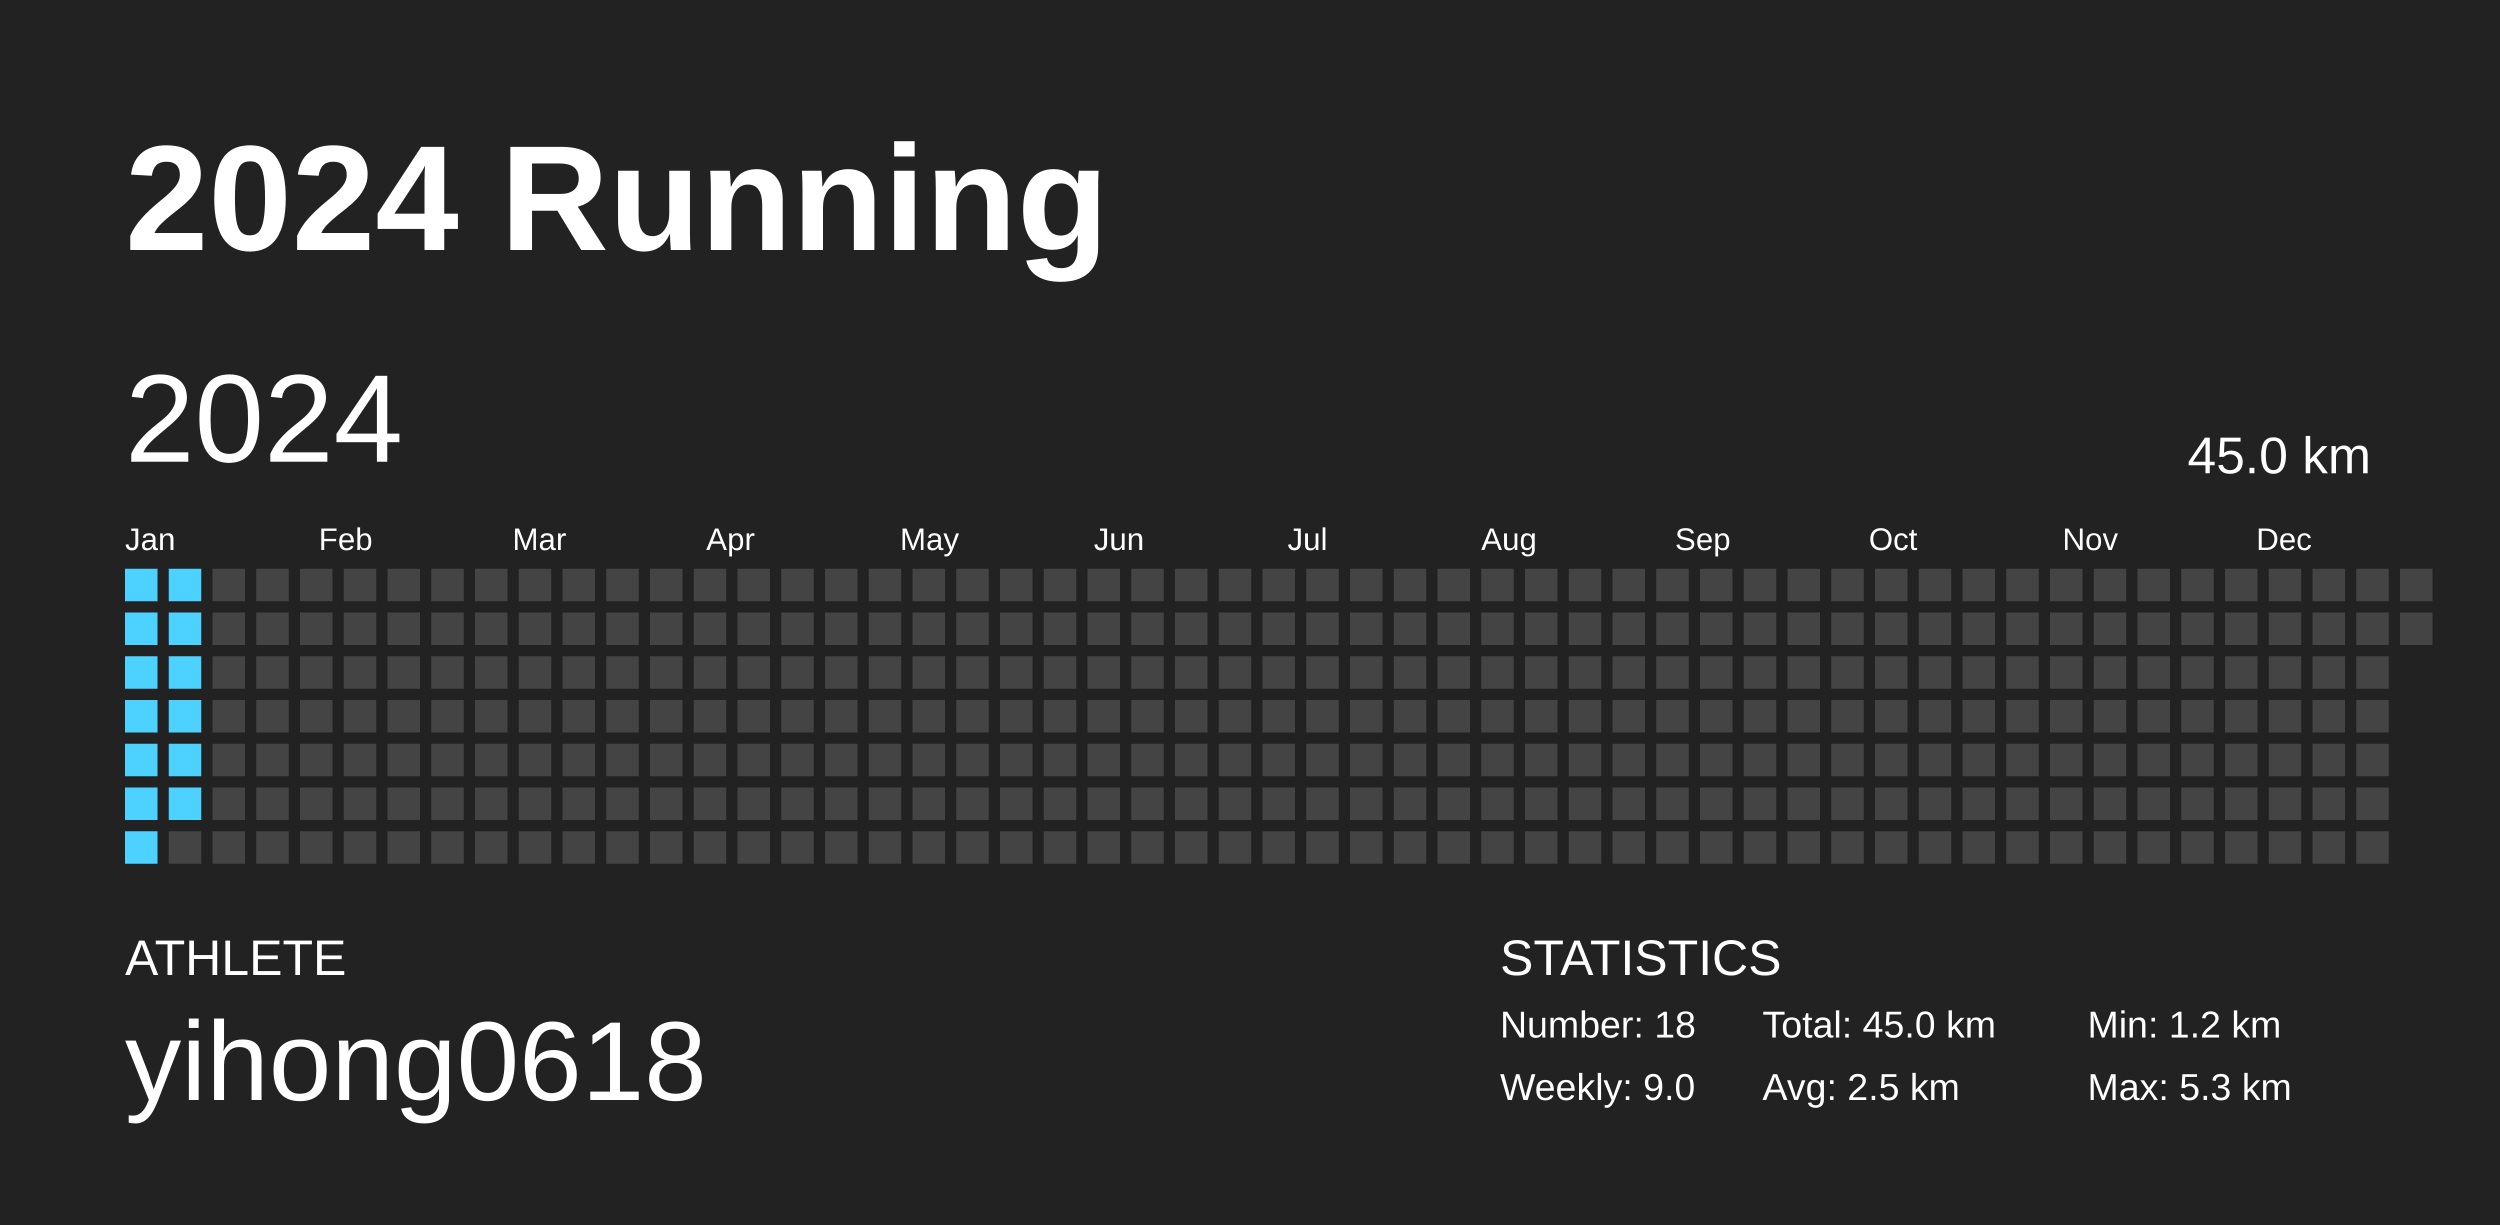
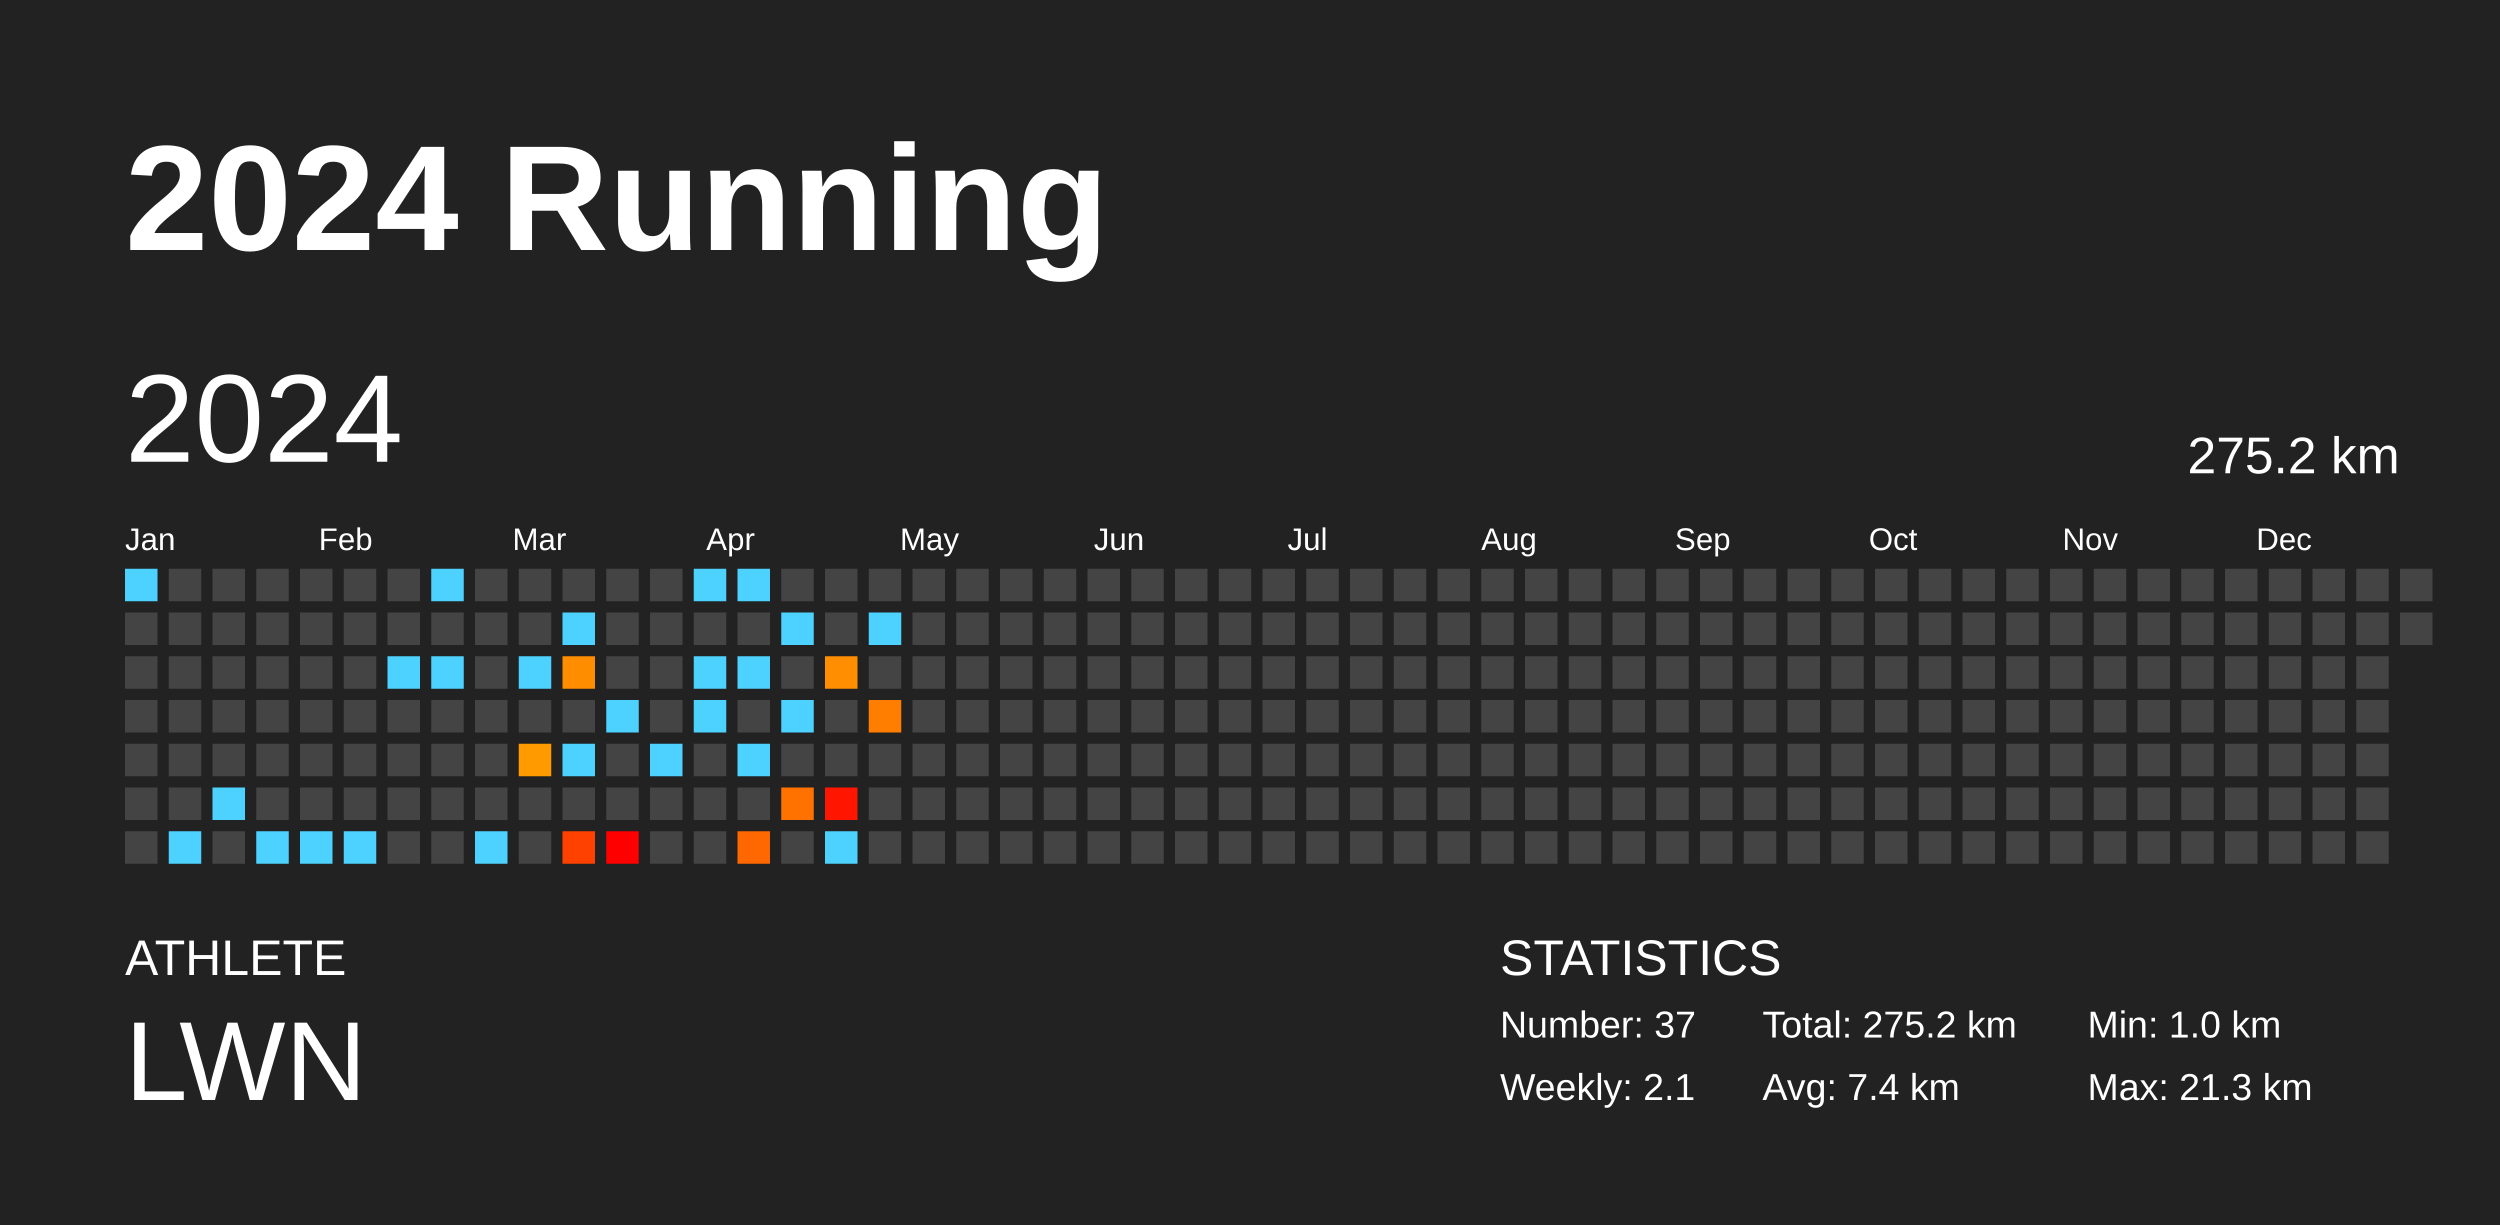
<svg xmlns="http://www.w3.org/2000/svg" baseProfile="full" height="98mm" version="1.1" viewBox="0,0,200,98" width="200mm">
  <defs />
  <rect fill="#222222" height="98" width="200" x="0" y="0" />
  <text fill="#FFFFFF" style="font-size:12px; font-family:Arial; font-weight:bold;" x="10" y="20">2024 Running</text>
  <text fill="#FFFFFF" style="font-size:4px; font-family:Arial" x="10" y="78">ATHLETE</text>
-   <text fill="#FFFFFF" style="font-size:9px; font-family:Arial" x="10" y="88">yihong0618</text>
+   <text fill="#FFFFFF" style="font-size:9px; font-family:Arial" x="10" y="88">LWN</text>
  <text fill="#FFFFFF" style="font-size:4px; font-family:Arial" x="120" y="78">STATISTICS</text>
-   <text fill="#FFFFFF" style="font-size:3px; font-family:Arial" x="120" y="83">Number: 18</text>
-   <text fill="#FFFFFF" style="font-size:3px; font-family:Arial" x="120" y="88">Weekly: 9.0</text>
-   <text fill="#FFFFFF" style="font-size:3px; font-family:Arial" x="141" y="83">Total: 45.0 km</text>
-   <text fill="#FFFFFF" style="font-size:3px; font-family:Arial" x="141" y="88">Avg: 2.5 km</text>
-   <text fill="#FFFFFF" style="font-size:3px; font-family:Arial" x="167" y="83">Min: 1.2 km</text>
-   <text fill="#FFFFFF" style="font-size:3px; font-family:Arial" x="167" y="88">Max: 5.3 km</text>
+   <text fill="#FFFFFF" style="font-size:3px; font-family:Arial" x="120" y="83">Number: 37</text>
+   <text fill="#FFFFFF" style="font-size:3px; font-family:Arial" x="120" y="88">Weekly: 2.1</text>
+   <text fill="#FFFFFF" style="font-size:3px; font-family:Arial" x="141" y="83">Total: 275.2 km</text>
+   <text fill="#FFFFFF" style="font-size:3px; font-family:Arial" x="141" y="88">Avg: 7.4 km</text>
+   <text fill="#FFFFFF" style="font-size:3px; font-family:Arial" x="167" y="83">Min: 1.0 km</text>
+   <text fill="#FFFFFF" style="font-size:3px; font-family:Arial" x="167" y="88">Max: 21.3 km</text>
  <text dominant-baseline="hanging" fill="#FFFFFF" style="font-size:10.0px; font-family:Arial;" x="10" y="30">2024</text>
-   <text dominant-baseline="hanging" fill="#FFFFFF" style="font-size:4.125px; font-family:Arial;" x="175" y="35">45.0 km</text>
+   <text dominant-baseline="hanging" fill="#FFFFFF" style="font-size:4.125px; font-family:Arial;" x="175" y="35">275.2 km</text>
  <text fill="#FFFFFF" style="font-size:2.5px; font-family:Arial" x="10.0" y="44">Jan</text>
  <text fill="#FFFFFF" style="font-size:2.5px; font-family:Arial" x="25.5" y="44">Feb</text>
  <text fill="#FFFFFF" style="font-size:2.5px; font-family:Arial" x="41.0" y="44">Mar</text>
  <text fill="#FFFFFF" style="font-size:2.5px; font-family:Arial" x="56.5" y="44">Apr</text>
  <text fill="#FFFFFF" style="font-size:2.5px; font-family:Arial" x="72.0" y="44">May</text>
  <text fill="#FFFFFF" style="font-size:2.5px; font-family:Arial" x="87.5" y="44">Jun</text>
  <text fill="#FFFFFF" style="font-size:2.5px; font-family:Arial" x="103.0" y="44">Jul</text>
  <text fill="#FFFFFF" style="font-size:2.5px; font-family:Arial" x="118.5" y="44">Aug</text>
  <text fill="#FFFFFF" style="font-size:2.5px; font-family:Arial" x="134.0" y="44">Sep</text>
  <text fill="#FFFFFF" style="font-size:2.5px; font-family:Arial" x="149.5" y="44">Oct</text>
  <text fill="#FFFFFF" style="font-size:2.5px; font-family:Arial" x="165.0" y="44">Nov</text>
  <text fill="#FFFFFF" style="font-size:2.5px; font-family:Arial" x="180.5" y="44">Dec</text>
  <rect fill="#4dd2ff" height="2.6" width="2.6" x="10.0" y="45.5" />
-   <rect fill="#4dd2ff" height="2.6" width="2.6" x="10.0" y="49.0" />
-   <rect fill="#4dd2ff" height="2.6" width="2.6" x="10.0" y="52.5" />
-   <rect fill="#4dd2ff" height="2.6" width="2.6" x="10.0" y="56.0" />
-   <rect fill="#4dd2ff" height="2.6" width="2.6" x="10.0" y="59.5" />
-   <rect fill="#4dd2ff" height="2.6" width="2.6" x="10.0" y="63.0" />
-   <rect fill="#4dd2ff" height="2.6" width="2.6" x="10.0" y="66.5" />
-   <rect fill="#4dd2ff" height="2.6" width="2.6" x="13.5" y="45.5" />
-   <rect fill="#4dd2ff" height="2.6" width="2.6" x="13.5" y="49.0" />
-   <rect fill="#4dd2ff" height="2.6" width="2.6" x="13.5" y="52.5" />
-   <rect fill="#4dd2ff" height="2.6" width="2.6" x="13.5" y="56.0" />
-   <rect fill="#4dd2ff" height="2.6" width="2.6" x="13.5" y="59.5" />
-   <rect fill="#4dd2ff" height="2.6" width="2.6" x="13.5" y="63.0" />
-   <rect fill="#444444" height="2.6" width="2.6" x="13.5" y="66.5" />
+   <rect fill="#444444" height="2.6" width="2.6" x="10.0" y="49.0" />
+   <rect fill="#444444" height="2.6" width="2.6" x="10.0" y="52.5" />
+   <rect fill="#444444" height="2.6" width="2.6" x="10.0" y="56.0" />
+   <rect fill="#444444" height="2.6" width="2.6" x="10.0" y="59.5" />
+   <rect fill="#444444" height="2.6" width="2.6" x="10.0" y="63.0" />
+   <rect fill="#444444" height="2.6" width="2.6" x="10.0" y="66.5" />
+   <rect fill="#444444" height="2.6" width="2.6" x="13.5" y="45.5" />
+   <rect fill="#444444" height="2.6" width="2.6" x="13.5" y="49.0" />
+   <rect fill="#444444" height="2.6" width="2.6" x="13.5" y="52.5" />
+   <rect fill="#444444" height="2.6" width="2.6" x="13.5" y="56.0" />
+   <rect fill="#444444" height="2.6" width="2.6" x="13.5" y="59.5" />
+   <rect fill="#444444" height="2.6" width="2.6" x="13.5" y="63.0" />
+   <rect fill="#4dd2ff" height="2.6" width="2.6" x="13.5" y="66.5" />
  <rect fill="#444444" height="2.6" width="2.6" x="17.0" y="45.5" />
  <rect fill="#444444" height="2.6" width="2.6" x="17.0" y="49.0" />
  <rect fill="#444444" height="2.6" width="2.6" x="17.0" y="52.5" />
  <rect fill="#444444" height="2.6" width="2.6" x="17.0" y="56.0" />
  <rect fill="#444444" height="2.6" width="2.6" x="17.0" y="59.5" />
-   <rect fill="#444444" height="2.6" width="2.6" x="17.0" y="63.0" />
+   <rect fill="#4dd2ff" height="2.6" width="2.6" x="17.0" y="63.0" />
  <rect fill="#444444" height="2.6" width="2.6" x="17.0" y="66.5" />
  <rect fill="#444444" height="2.6" width="2.6" x="20.5" y="45.5" />
  <rect fill="#444444" height="2.6" width="2.6" x="20.5" y="49.0" />
  <rect fill="#444444" height="2.6" width="2.6" x="20.5" y="52.5" />
  <rect fill="#444444" height="2.6" width="2.6" x="20.5" y="56.0" />
  <rect fill="#444444" height="2.6" width="2.6" x="20.5" y="59.5" />
  <rect fill="#444444" height="2.6" width="2.6" x="20.5" y="63.0" />
-   <rect fill="#444444" height="2.6" width="2.6" x="20.5" y="66.5" />
+   <rect fill="#4dd2ff" height="2.6" width="2.6" x="20.5" y="66.5" />
  <rect fill="#444444" height="2.6" width="2.6" x="24.0" y="45.5" />
  <rect fill="#444444" height="2.6" width="2.6" x="24.0" y="49.0" />
  <rect fill="#444444" height="2.6" width="2.6" x="24.0" y="52.5" />
  <rect fill="#444444" height="2.6" width="2.6" x="24.0" y="56.0" />
  <rect fill="#444444" height="2.6" width="2.6" x="24.0" y="59.5" />
  <rect fill="#444444" height="2.6" width="2.6" x="24.0" y="63.0" />
-   <rect fill="#444444" height="2.6" width="2.6" x="24.0" y="66.5" />
+   <rect fill="#4dd2ff" height="2.6" width="2.6" x="24.0" y="66.5" />
  <rect fill="#444444" height="2.6" width="2.6" x="27.5" y="45.5" />
  <rect fill="#444444" height="2.6" width="2.6" x="27.5" y="49.0" />
  <rect fill="#444444" height="2.6" width="2.6" x="27.5" y="52.5" />
  <rect fill="#444444" height="2.6" width="2.6" x="27.5" y="56.0" />
  <rect fill="#444444" height="2.6" width="2.6" x="27.5" y="59.5" />
  <rect fill="#444444" height="2.6" width="2.6" x="27.5" y="63.0" />
-   <rect fill="#444444" height="2.6" width="2.6" x="27.5" y="66.5" />
+   <rect fill="#4dd2ff" height="2.6" width="2.6" x="27.5" y="66.5" />
  <rect fill="#444444" height="2.6" width="2.6" x="31.0" y="45.5" />
  <rect fill="#444444" height="2.6" width="2.6" x="31.0" y="49.0" />
-   <rect fill="#444444" height="2.6" width="2.6" x="31.0" y="52.5" />
+   <rect fill="#4dd2ff" height="2.6" width="2.6" x="31.0" y="52.5" />
  <rect fill="#444444" height="2.6" width="2.6" x="31.0" y="56.0" />
  <rect fill="#444444" height="2.6" width="2.6" x="31.0" y="59.5" />
  <rect fill="#444444" height="2.6" width="2.6" x="31.0" y="63.0" />
  <rect fill="#444444" height="2.6" width="2.6" x="31.0" y="66.5" />
-   <rect fill="#444444" height="2.6" width="2.6" x="34.5" y="45.5" />
+   <rect fill="#4dd2ff" height="2.6" width="2.6" x="34.5" y="45.5" />
  <rect fill="#444444" height="2.6" width="2.6" x="34.5" y="49.0" />
-   <rect fill="#444444" height="2.6" width="2.6" x="34.5" y="52.5" />
+   <rect fill="#4dd2ff" height="2.6" width="2.6" x="34.5" y="52.5" />
  <rect fill="#444444" height="2.6" width="2.6" x="34.5" y="56.0" />
  <rect fill="#444444" height="2.6" width="2.6" x="34.5" y="59.5" />
  <rect fill="#444444" height="2.6" width="2.6" x="34.5" y="63.0" />
  <rect fill="#444444" height="2.6" width="2.6" x="34.5" y="66.5" />
  <rect fill="#444444" height="2.6" width="2.6" x="38.0" y="45.5" />
  <rect fill="#444444" height="2.6" width="2.6" x="38.0" y="49.0" />
  <rect fill="#444444" height="2.6" width="2.6" x="38.0" y="52.5" />
  <rect fill="#444444" height="2.6" width="2.6" x="38.0" y="56.0" />
  <rect fill="#444444" height="2.6" width="2.6" x="38.0" y="59.5" />
  <rect fill="#444444" height="2.6" width="2.6" x="38.0" y="63.0" />
-   <rect fill="#444444" height="2.6" width="2.6" x="38.0" y="66.5" />
+   <rect fill="#4dd2ff" height="2.6" width="2.6" x="38.0" y="66.5" />
  <rect fill="#444444" height="2.6" width="2.6" x="41.5" y="45.5" />
  <rect fill="#444444" height="2.6" width="2.6" x="41.5" y="49.0" />
-   <rect fill="#444444" height="2.6" width="2.6" x="41.5" y="52.5" />
+   <rect fill="#4dd2ff" height="2.6" width="2.6" x="41.5" y="52.5" />
  <rect fill="#444444" height="2.6" width="2.6" x="41.5" y="56.0" />
-   <rect fill="#444444" height="2.6" width="2.6" x="41.5" y="59.5" />
+   <rect fill="#ff9a00" height="2.6" width="2.6" x="41.5" y="59.5" />
  <rect fill="#444444" height="2.6" width="2.6" x="41.5" y="63.0" />
  <rect fill="#444444" height="2.6" width="2.6" x="41.5" y="66.5" />
  <rect fill="#444444" height="2.6" width="2.6" x="45.0" y="45.5" />
-   <rect fill="#444444" height="2.6" width="2.6" x="45.0" y="49.0" />
-   <rect fill="#444444" height="2.6" width="2.6" x="45.0" y="52.5" />
+   <rect fill="#4dd2ff" height="2.6" width="2.6" x="45.0" y="49.0" />
+   <rect fill="#ff8d00" height="2.6" width="2.6" x="45.0" y="52.5" />
  <rect fill="#444444" height="2.6" width="2.6" x="45.0" y="56.0" />
-   <rect fill="#444444" height="2.6" width="2.6" x="45.0" y="59.5" />
+   <rect fill="#4dd2ff" height="2.6" width="2.6" x="45.0" y="59.5" />
  <rect fill="#444444" height="2.6" width="2.6" x="45.0" y="63.0" />
-   <rect fill="#444444" height="2.6" width="2.6" x="45.0" y="66.5" />
+   <rect fill="#ff4100" height="2.6" width="2.6" x="45.0" y="66.5" />
  <rect fill="#444444" height="2.6" width="2.6" x="48.5" y="45.5" />
  <rect fill="#444444" height="2.6" width="2.6" x="48.5" y="49.0" />
  <rect fill="#444444" height="2.6" width="2.6" x="48.5" y="52.5" />
-   <rect fill="#444444" height="2.6" width="2.6" x="48.5" y="56.0" />
+   <rect fill="#4dd2ff" height="2.6" width="2.6" x="48.5" y="56.0" />
  <rect fill="#444444" height="2.6" width="2.6" x="48.5" y="59.5" />
  <rect fill="#444444" height="2.6" width="2.6" x="48.5" y="63.0" />
-   <rect fill="#444444" height="2.6" width="2.6" x="48.5" y="66.5" />
+   <rect fill="red" height="2.6" width="2.6" x="48.5" y="66.5" />
  <rect fill="#444444" height="2.6" width="2.6" x="52.0" y="45.5" />
  <rect fill="#444444" height="2.6" width="2.6" x="52.0" y="49.0" />
  <rect fill="#444444" height="2.6" width="2.6" x="52.0" y="52.5" />
  <rect fill="#444444" height="2.6" width="2.6" x="52.0" y="56.0" />
-   <rect fill="#444444" height="2.6" width="2.6" x="52.0" y="59.5" />
+   <rect fill="#4dd2ff" height="2.6" width="2.6" x="52.0" y="59.5" />
  <rect fill="#444444" height="2.6" width="2.6" x="52.0" y="63.0" />
  <rect fill="#444444" height="2.6" width="2.6" x="52.0" y="66.5" />
-   <rect fill="#444444" height="2.6" width="2.6" x="55.5" y="45.5" />
+   <rect fill="#4dd2ff" height="2.6" width="2.6" x="55.5" y="45.5" />
  <rect fill="#444444" height="2.6" width="2.6" x="55.5" y="49.0" />
-   <rect fill="#444444" height="2.6" width="2.6" x="55.5" y="52.5" />
-   <rect fill="#444444" height="2.6" width="2.6" x="55.5" y="56.0" />
+   <rect fill="#4dd2ff" height="2.6" width="2.6" x="55.5" y="52.5" />
+   <rect fill="#4dd2ff" height="2.6" width="2.6" x="55.5" y="56.0" />
  <rect fill="#444444" height="2.6" width="2.6" x="55.5" y="59.5" />
  <rect fill="#444444" height="2.6" width="2.6" x="55.5" y="63.0" />
  <rect fill="#444444" height="2.6" width="2.6" x="55.5" y="66.5" />
-   <rect fill="#444444" height="2.6" width="2.6" x="59.0" y="45.5" />
+   <rect fill="#4dd2ff" height="2.6" width="2.6" x="59.0" y="45.5" />
  <rect fill="#444444" height="2.6" width="2.6" x="59.0" y="49.0" />
-   <rect fill="#444444" height="2.6" width="2.6" x="59.0" y="52.5" />
+   <rect fill="#4dd2ff" height="2.6" width="2.6" x="59.0" y="52.5" />
  <rect fill="#444444" height="2.6" width="2.6" x="59.0" y="56.0" />
-   <rect fill="#444444" height="2.6" width="2.6" x="59.0" y="59.5" />
+   <rect fill="#4dd2ff" height="2.6" width="2.6" x="59.0" y="59.5" />
  <rect fill="#444444" height="2.6" width="2.6" x="59.0" y="63.0" />
-   <rect fill="#444444" height="2.6" width="2.6" x="59.0" y="66.5" />
+   <rect fill="#ff6700" height="2.6" width="2.6" x="59.0" y="66.5" />
  <rect fill="#444444" height="2.6" width="2.6" x="62.5" y="45.5" />
-   <rect fill="#444444" height="2.6" width="2.6" x="62.5" y="49.0" />
+   <rect fill="#4dd2ff" height="2.6" width="2.6" x="62.5" y="49.0" />
  <rect fill="#444444" height="2.6" width="2.6" x="62.5" y="52.5" />
-   <rect fill="#444444" height="2.6" width="2.6" x="62.5" y="56.0" />
+   <rect fill="#4dd2ff" height="2.6" width="2.6" x="62.5" y="56.0" />
  <rect fill="#444444" height="2.6" width="2.6" x="62.5" y="59.5" />
-   <rect fill="#444444" height="2.6" width="2.6" x="62.5" y="63.0" />
+   <rect fill="#ff7200" height="2.6" width="2.6" x="62.5" y="63.0" />
  <rect fill="#444444" height="2.6" width="2.6" x="62.5" y="66.5" />
  <rect fill="#444444" height="2.6" width="2.6" x="66.0" y="45.5" />
  <rect fill="#444444" height="2.6" width="2.6" x="66.0" y="49.0" />
-   <rect fill="#444444" height="2.6" width="2.6" x="66.0" y="52.5" />
+   <rect fill="#ff8e00" height="2.6" width="2.6" x="66.0" y="52.5" />
  <rect fill="#444444" height="2.6" width="2.6" x="66.0" y="56.0" />
  <rect fill="#444444" height="2.6" width="2.6" x="66.0" y="59.5" />
-   <rect fill="#444444" height="2.6" width="2.6" x="66.0" y="63.0" />
-   <rect fill="#444444" height="2.6" width="2.6" x="66.0" y="66.5" />
+   <rect fill="#ff1500" height="2.6" width="2.6" x="66.0" y="63.0" />
+   <rect fill="#4dd2ff" height="2.6" width="2.6" x="66.0" y="66.5" />
  <rect fill="#444444" height="2.6" width="2.6" x="69.5" y="45.5" />
-   <rect fill="#444444" height="2.6" width="2.6" x="69.5" y="49.0" />
+   <rect fill="#4dd2ff" height="2.6" width="2.6" x="69.5" y="49.0" />
  <rect fill="#444444" height="2.6" width="2.6" x="69.5" y="52.5" />
-   <rect fill="#444444" height="2.6" width="2.6" x="69.5" y="56.0" />
+   <rect fill="#ff7e00" height="2.6" width="2.6" x="69.5" y="56.0" />
  <rect fill="#444444" height="2.6" width="2.6" x="69.5" y="59.5" />
  <rect fill="#444444" height="2.6" width="2.6" x="69.5" y="63.0" />
  <rect fill="#444444" height="2.6" width="2.6" x="69.5" y="66.5" />
  <rect fill="#444444" height="2.6" width="2.6" x="73.0" y="45.5" />
  <rect fill="#444444" height="2.6" width="2.6" x="73.0" y="49.0" />
  <rect fill="#444444" height="2.6" width="2.6" x="73.0" y="52.5" />
  <rect fill="#444444" height="2.6" width="2.6" x="73.0" y="56.0" />
  <rect fill="#444444" height="2.6" width="2.6" x="73.0" y="59.5" />
  <rect fill="#444444" height="2.6" width="2.6" x="73.0" y="63.0" />
  <rect fill="#444444" height="2.6" width="2.6" x="73.0" y="66.5" />
  <rect fill="#444444" height="2.6" width="2.6" x="76.5" y="45.5" />
  <rect fill="#444444" height="2.6" width="2.6" x="76.5" y="49.0" />
  <rect fill="#444444" height="2.6" width="2.6" x="76.5" y="52.5" />
  <rect fill="#444444" height="2.6" width="2.6" x="76.5" y="56.0" />
  <rect fill="#444444" height="2.6" width="2.6" x="76.5" y="59.5" />
  <rect fill="#444444" height="2.6" width="2.6" x="76.5" y="63.0" />
  <rect fill="#444444" height="2.6" width="2.6" x="76.5" y="66.5" />
  <rect fill="#444444" height="2.6" width="2.6" x="80.0" y="45.5" />
  <rect fill="#444444" height="2.6" width="2.6" x="80.0" y="49.0" />
  <rect fill="#444444" height="2.6" width="2.6" x="80.0" y="52.5" />
  <rect fill="#444444" height="2.6" width="2.6" x="80.0" y="56.0" />
  <rect fill="#444444" height="2.6" width="2.6" x="80.0" y="59.5" />
  <rect fill="#444444" height="2.6" width="2.6" x="80.0" y="63.0" />
  <rect fill="#444444" height="2.6" width="2.6" x="80.0" y="66.5" />
  <rect fill="#444444" height="2.6" width="2.6" x="83.5" y="45.5" />
  <rect fill="#444444" height="2.6" width="2.6" x="83.5" y="49.0" />
  <rect fill="#444444" height="2.6" width="2.6" x="83.5" y="52.5" />
  <rect fill="#444444" height="2.6" width="2.6" x="83.5" y="56.0" />
  <rect fill="#444444" height="2.6" width="2.6" x="83.5" y="59.5" />
  <rect fill="#444444" height="2.6" width="2.6" x="83.5" y="63.0" />
  <rect fill="#444444" height="2.6" width="2.6" x="83.5" y="66.5" />
  <rect fill="#444444" height="2.6" width="2.6" x="87.0" y="45.5" />
  <rect fill="#444444" height="2.6" width="2.6" x="87.0" y="49.0" />
  <rect fill="#444444" height="2.6" width="2.6" x="87.0" y="52.5" />
  <rect fill="#444444" height="2.6" width="2.6" x="87.0" y="56.0" />
  <rect fill="#444444" height="2.6" width="2.6" x="87.0" y="59.5" />
  <rect fill="#444444" height="2.6" width="2.6" x="87.0" y="63.0" />
  <rect fill="#444444" height="2.6" width="2.6" x="87.0" y="66.5" />
  <rect fill="#444444" height="2.6" width="2.6" x="90.5" y="45.5" />
  <rect fill="#444444" height="2.6" width="2.6" x="90.5" y="49.0" />
  <rect fill="#444444" height="2.6" width="2.6" x="90.5" y="52.5" />
  <rect fill="#444444" height="2.6" width="2.6" x="90.5" y="56.0" />
  <rect fill="#444444" height="2.6" width="2.6" x="90.5" y="59.5" />
  <rect fill="#444444" height="2.6" width="2.6" x="90.5" y="63.0" />
  <rect fill="#444444" height="2.6" width="2.6" x="90.5" y="66.5" />
  <rect fill="#444444" height="2.6" width="2.6" x="94.0" y="45.5" />
  <rect fill="#444444" height="2.6" width="2.6" x="94.0" y="49.0" />
  <rect fill="#444444" height="2.6" width="2.6" x="94.0" y="52.5" />
  <rect fill="#444444" height="2.6" width="2.6" x="94.0" y="56.0" />
  <rect fill="#444444" height="2.6" width="2.6" x="94.0" y="59.5" />
  <rect fill="#444444" height="2.6" width="2.6" x="94.0" y="63.0" />
  <rect fill="#444444" height="2.6" width="2.6" x="94.0" y="66.5" />
  <rect fill="#444444" height="2.6" width="2.6" x="97.5" y="45.5" />
  <rect fill="#444444" height="2.6" width="2.6" x="97.5" y="49.0" />
  <rect fill="#444444" height="2.6" width="2.6" x="97.5" y="52.5" />
  <rect fill="#444444" height="2.6" width="2.6" x="97.5" y="56.0" />
  <rect fill="#444444" height="2.6" width="2.6" x="97.5" y="59.5" />
  <rect fill="#444444" height="2.6" width="2.6" x="97.5" y="63.0" />
  <rect fill="#444444" height="2.6" width="2.6" x="97.5" y="66.5" />
  <rect fill="#444444" height="2.6" width="2.6" x="101.0" y="45.5" />
  <rect fill="#444444" height="2.6" width="2.6" x="101.0" y="49.0" />
  <rect fill="#444444" height="2.6" width="2.6" x="101.0" y="52.5" />
  <rect fill="#444444" height="2.6" width="2.6" x="101.0" y="56.0" />
  <rect fill="#444444" height="2.6" width="2.6" x="101.0" y="59.5" />
  <rect fill="#444444" height="2.6" width="2.6" x="101.0" y="63.0" />
  <rect fill="#444444" height="2.6" width="2.6" x="101.0" y="66.5" />
  <rect fill="#444444" height="2.6" width="2.6" x="104.5" y="45.5" />
  <rect fill="#444444" height="2.6" width="2.6" x="104.5" y="49.0" />
  <rect fill="#444444" height="2.6" width="2.6" x="104.5" y="52.5" />
  <rect fill="#444444" height="2.6" width="2.6" x="104.5" y="56.0" />
  <rect fill="#444444" height="2.6" width="2.6" x="104.5" y="59.5" />
  <rect fill="#444444" height="2.6" width="2.6" x="104.5" y="63.0" />
  <rect fill="#444444" height="2.6" width="2.6" x="104.5" y="66.5" />
  <rect fill="#444444" height="2.6" width="2.6" x="108.0" y="45.5" />
  <rect fill="#444444" height="2.6" width="2.6" x="108.0" y="49.0" />
  <rect fill="#444444" height="2.6" width="2.6" x="108.0" y="52.5" />
  <rect fill="#444444" height="2.6" width="2.6" x="108.0" y="56.0" />
  <rect fill="#444444" height="2.6" width="2.6" x="108.0" y="59.5" />
  <rect fill="#444444" height="2.6" width="2.6" x="108.0" y="63.0" />
  <rect fill="#444444" height="2.6" width="2.6" x="108.0" y="66.5" />
  <rect fill="#444444" height="2.6" width="2.6" x="111.5" y="45.5" />
  <rect fill="#444444" height="2.6" width="2.6" x="111.5" y="49.0" />
  <rect fill="#444444" height="2.6" width="2.6" x="111.5" y="52.5" />
  <rect fill="#444444" height="2.6" width="2.6" x="111.5" y="56.0" />
  <rect fill="#444444" height="2.6" width="2.6" x="111.5" y="59.5" />
  <rect fill="#444444" height="2.6" width="2.6" x="111.5" y="63.0" />
  <rect fill="#444444" height="2.6" width="2.6" x="111.5" y="66.5" />
  <rect fill="#444444" height="2.6" width="2.6" x="115.0" y="45.5" />
  <rect fill="#444444" height="2.6" width="2.6" x="115.0" y="49.0" />
  <rect fill="#444444" height="2.6" width="2.6" x="115.0" y="52.5" />
  <rect fill="#444444" height="2.6" width="2.6" x="115.0" y="56.0" />
  <rect fill="#444444" height="2.6" width="2.6" x="115.0" y="59.5" />
  <rect fill="#444444" height="2.6" width="2.6" x="115.0" y="63.0" />
  <rect fill="#444444" height="2.6" width="2.6" x="115.0" y="66.5" />
  <rect fill="#444444" height="2.6" width="2.6" x="118.5" y="45.5" />
  <rect fill="#444444" height="2.6" width="2.6" x="118.5" y="49.0" />
  <rect fill="#444444" height="2.6" width="2.6" x="118.5" y="52.5" />
  <rect fill="#444444" height="2.6" width="2.6" x="118.5" y="56.0" />
  <rect fill="#444444" height="2.6" width="2.6" x="118.5" y="59.5" />
  <rect fill="#444444" height="2.6" width="2.6" x="118.5" y="63.0" />
  <rect fill="#444444" height="2.6" width="2.6" x="118.5" y="66.5" />
  <rect fill="#444444" height="2.6" width="2.6" x="122.0" y="45.5" />
  <rect fill="#444444" height="2.6" width="2.6" x="122.0" y="49.0" />
  <rect fill="#444444" height="2.6" width="2.6" x="122.0" y="52.5" />
  <rect fill="#444444" height="2.6" width="2.6" x="122.0" y="56.0" />
  <rect fill="#444444" height="2.6" width="2.6" x="122.0" y="59.5" />
  <rect fill="#444444" height="2.6" width="2.6" x="122.0" y="63.0" />
  <rect fill="#444444" height="2.6" width="2.6" x="122.0" y="66.5" />
  <rect fill="#444444" height="2.6" width="2.6" x="125.5" y="45.5" />
  <rect fill="#444444" height="2.6" width="2.6" x="125.5" y="49.0" />
  <rect fill="#444444" height="2.6" width="2.6" x="125.5" y="52.5" />
  <rect fill="#444444" height="2.6" width="2.6" x="125.5" y="56.0" />
  <rect fill="#444444" height="2.6" width="2.6" x="125.5" y="59.5" />
  <rect fill="#444444" height="2.6" width="2.6" x="125.5" y="63.0" />
  <rect fill="#444444" height="2.6" width="2.6" x="125.5" y="66.5" />
  <rect fill="#444444" height="2.6" width="2.6" x="129.0" y="45.5" />
  <rect fill="#444444" height="2.6" width="2.6" x="129.0" y="49.0" />
  <rect fill="#444444" height="2.6" width="2.6" x="129.0" y="52.5" />
  <rect fill="#444444" height="2.6" width="2.6" x="129.0" y="56.0" />
  <rect fill="#444444" height="2.6" width="2.6" x="129.0" y="59.5" />
  <rect fill="#444444" height="2.6" width="2.6" x="129.0" y="63.0" />
  <rect fill="#444444" height="2.6" width="2.6" x="129.0" y="66.5" />
  <rect fill="#444444" height="2.6" width="2.6" x="132.5" y="45.5" />
  <rect fill="#444444" height="2.6" width="2.6" x="132.5" y="49.0" />
  <rect fill="#444444" height="2.6" width="2.6" x="132.5" y="52.5" />
  <rect fill="#444444" height="2.6" width="2.6" x="132.5" y="56.0" />
  <rect fill="#444444" height="2.6" width="2.6" x="132.5" y="59.5" />
  <rect fill="#444444" height="2.6" width="2.6" x="132.5" y="63.0" />
  <rect fill="#444444" height="2.6" width="2.6" x="132.5" y="66.5" />
  <rect fill="#444444" height="2.6" width="2.6" x="136.0" y="45.5" />
  <rect fill="#444444" height="2.6" width="2.6" x="136.0" y="49.0" />
  <rect fill="#444444" height="2.6" width="2.6" x="136.0" y="52.5" />
  <rect fill="#444444" height="2.6" width="2.6" x="136.0" y="56.0" />
  <rect fill="#444444" height="2.6" width="2.6" x="136.0" y="59.5" />
  <rect fill="#444444" height="2.6" width="2.6" x="136.0" y="63.0" />
  <rect fill="#444444" height="2.6" width="2.6" x="136.0" y="66.5" />
  <rect fill="#444444" height="2.6" width="2.6" x="139.5" y="45.5" />
  <rect fill="#444444" height="2.6" width="2.6" x="139.5" y="49.0" />
  <rect fill="#444444" height="2.6" width="2.6" x="139.5" y="52.5" />
  <rect fill="#444444" height="2.6" width="2.6" x="139.5" y="56.0" />
  <rect fill="#444444" height="2.6" width="2.6" x="139.5" y="59.5" />
  <rect fill="#444444" height="2.6" width="2.6" x="139.5" y="63.0" />
  <rect fill="#444444" height="2.6" width="2.6" x="139.5" y="66.5" />
  <rect fill="#444444" height="2.6" width="2.6" x="143.0" y="45.5" />
  <rect fill="#444444" height="2.6" width="2.6" x="143.0" y="49.0" />
  <rect fill="#444444" height="2.6" width="2.6" x="143.0" y="52.5" />
  <rect fill="#444444" height="2.6" width="2.6" x="143.0" y="56.0" />
  <rect fill="#444444" height="2.6" width="2.6" x="143.0" y="59.5" />
  <rect fill="#444444" height="2.6" width="2.6" x="143.0" y="63.0" />
  <rect fill="#444444" height="2.6" width="2.6" x="143.0" y="66.5" />
  <rect fill="#444444" height="2.6" width="2.6" x="146.5" y="45.5" />
  <rect fill="#444444" height="2.6" width="2.6" x="146.5" y="49.0" />
  <rect fill="#444444" height="2.6" width="2.6" x="146.5" y="52.5" />
  <rect fill="#444444" height="2.6" width="2.6" x="146.5" y="56.0" />
  <rect fill="#444444" height="2.6" width="2.6" x="146.5" y="59.5" />
  <rect fill="#444444" height="2.6" width="2.6" x="146.5" y="63.0" />
  <rect fill="#444444" height="2.6" width="2.6" x="146.5" y="66.5" />
  <rect fill="#444444" height="2.6" width="2.6" x="150.0" y="45.5" />
  <rect fill="#444444" height="2.6" width="2.6" x="150.0" y="49.0" />
  <rect fill="#444444" height="2.6" width="2.6" x="150.0" y="52.5" />
  <rect fill="#444444" height="2.6" width="2.6" x="150.0" y="56.0" />
  <rect fill="#444444" height="2.6" width="2.6" x="150.0" y="59.5" />
  <rect fill="#444444" height="2.6" width="2.6" x="150.0" y="63.0" />
  <rect fill="#444444" height="2.6" width="2.6" x="150.0" y="66.5" />
  <rect fill="#444444" height="2.6" width="2.6" x="153.5" y="45.5" />
  <rect fill="#444444" height="2.6" width="2.6" x="153.5" y="49.0" />
  <rect fill="#444444" height="2.6" width="2.6" x="153.5" y="52.5" />
  <rect fill="#444444" height="2.6" width="2.6" x="153.5" y="56.0" />
  <rect fill="#444444" height="2.6" width="2.6" x="153.5" y="59.5" />
  <rect fill="#444444" height="2.6" width="2.6" x="153.5" y="63.0" />
  <rect fill="#444444" height="2.6" width="2.6" x="153.5" y="66.5" />
  <rect fill="#444444" height="2.6" width="2.6" x="157.0" y="45.5" />
  <rect fill="#444444" height="2.6" width="2.6" x="157.0" y="49.0" />
  <rect fill="#444444" height="2.6" width="2.6" x="157.0" y="52.5" />
  <rect fill="#444444" height="2.6" width="2.6" x="157.0" y="56.0" />
  <rect fill="#444444" height="2.6" width="2.6" x="157.0" y="59.5" />
  <rect fill="#444444" height="2.6" width="2.6" x="157.0" y="63.0" />
  <rect fill="#444444" height="2.6" width="2.6" x="157.0" y="66.5" />
  <rect fill="#444444" height="2.6" width="2.6" x="160.5" y="45.5" />
  <rect fill="#444444" height="2.6" width="2.6" x="160.5" y="49.0" />
  <rect fill="#444444" height="2.6" width="2.6" x="160.5" y="52.5" />
  <rect fill="#444444" height="2.6" width="2.6" x="160.5" y="56.0" />
  <rect fill="#444444" height="2.6" width="2.6" x="160.5" y="59.5" />
  <rect fill="#444444" height="2.6" width="2.6" x="160.5" y="63.0" />
  <rect fill="#444444" height="2.6" width="2.6" x="160.5" y="66.5" />
  <rect fill="#444444" height="2.6" width="2.6" x="164.0" y="45.5" />
  <rect fill="#444444" height="2.6" width="2.6" x="164.0" y="49.0" />
  <rect fill="#444444" height="2.6" width="2.6" x="164.0" y="52.5" />
  <rect fill="#444444" height="2.6" width="2.6" x="164.0" y="56.0" />
  <rect fill="#444444" height="2.6" width="2.6" x="164.0" y="59.5" />
  <rect fill="#444444" height="2.6" width="2.6" x="164.0" y="63.0" />
  <rect fill="#444444" height="2.6" width="2.6" x="164.0" y="66.5" />
  <rect fill="#444444" height="2.6" width="2.6" x="167.5" y="45.5" />
  <rect fill="#444444" height="2.6" width="2.6" x="167.5" y="49.0" />
  <rect fill="#444444" height="2.6" width="2.6" x="167.5" y="52.5" />
  <rect fill="#444444" height="2.6" width="2.6" x="167.5" y="56.0" />
  <rect fill="#444444" height="2.6" width="2.6" x="167.5" y="59.5" />
  <rect fill="#444444" height="2.6" width="2.6" x="167.5" y="63.0" />
  <rect fill="#444444" height="2.6" width="2.6" x="167.5" y="66.5" />
  <rect fill="#444444" height="2.6" width="2.6" x="171.0" y="45.5" />
  <rect fill="#444444" height="2.6" width="2.6" x="171.0" y="49.0" />
  <rect fill="#444444" height="2.6" width="2.6" x="171.0" y="52.5" />
  <rect fill="#444444" height="2.6" width="2.6" x="171.0" y="56.0" />
  <rect fill="#444444" height="2.6" width="2.6" x="171.0" y="59.5" />
  <rect fill="#444444" height="2.6" width="2.6" x="171.0" y="63.0" />
  <rect fill="#444444" height="2.6" width="2.6" x="171.0" y="66.5" />
  <rect fill="#444444" height="2.6" width="2.6" x="174.5" y="45.5" />
  <rect fill="#444444" height="2.6" width="2.6" x="174.5" y="49.0" />
  <rect fill="#444444" height="2.6" width="2.6" x="174.5" y="52.5" />
  <rect fill="#444444" height="2.6" width="2.6" x="174.5" y="56.0" />
  <rect fill="#444444" height="2.6" width="2.6" x="174.5" y="59.5" />
  <rect fill="#444444" height="2.6" width="2.6" x="174.5" y="63.0" />
  <rect fill="#444444" height="2.6" width="2.6" x="174.5" y="66.5" />
  <rect fill="#444444" height="2.6" width="2.6" x="178.0" y="45.5" />
  <rect fill="#444444" height="2.6" width="2.6" x="178.0" y="49.0" />
  <rect fill="#444444" height="2.6" width="2.6" x="178.0" y="52.5" />
  <rect fill="#444444" height="2.6" width="2.6" x="178.0" y="56.0" />
  <rect fill="#444444" height="2.6" width="2.6" x="178.0" y="59.5" />
  <rect fill="#444444" height="2.6" width="2.6" x="178.0" y="63.0" />
  <rect fill="#444444" height="2.6" width="2.6" x="178.0" y="66.5" />
  <rect fill="#444444" height="2.6" width="2.6" x="181.5" y="45.5" />
  <rect fill="#444444" height="2.6" width="2.6" x="181.5" y="49.0" />
  <rect fill="#444444" height="2.6" width="2.6" x="181.5" y="52.5" />
  <rect fill="#444444" height="2.6" width="2.6" x="181.5" y="56.0" />
  <rect fill="#444444" height="2.6" width="2.6" x="181.5" y="59.5" />
  <rect fill="#444444" height="2.6" width="2.6" x="181.5" y="63.0" />
  <rect fill="#444444" height="2.6" width="2.6" x="181.5" y="66.5" />
  <rect fill="#444444" height="2.6" width="2.6" x="185.0" y="45.5" />
  <rect fill="#444444" height="2.6" width="2.6" x="185.0" y="49.0" />
  <rect fill="#444444" height="2.6" width="2.6" x="185.0" y="52.5" />
  <rect fill="#444444" height="2.6" width="2.6" x="185.0" y="56.0" />
  <rect fill="#444444" height="2.6" width="2.6" x="185.0" y="59.5" />
  <rect fill="#444444" height="2.6" width="2.6" x="185.0" y="63.0" />
  <rect fill="#444444" height="2.6" width="2.6" x="185.0" y="66.5" />
  <rect fill="#444444" height="2.6" width="2.6" x="188.5" y="45.5" />
  <rect fill="#444444" height="2.6" width="2.6" x="188.5" y="49.0" />
  <rect fill="#444444" height="2.6" width="2.6" x="188.5" y="52.5" />
  <rect fill="#444444" height="2.6" width="2.6" x="188.5" y="56.0" />
  <rect fill="#444444" height="2.6" width="2.6" x="188.5" y="59.5" />
  <rect fill="#444444" height="2.6" width="2.6" x="188.5" y="63.0" />
  <rect fill="#444444" height="2.6" width="2.6" x="188.5" y="66.5" />
  <rect fill="#444444" height="2.6" width="2.6" x="192.0" y="45.5" />
  <rect fill="#444444" height="2.6" width="2.6" x="192.0" y="49.0" />
</svg>
